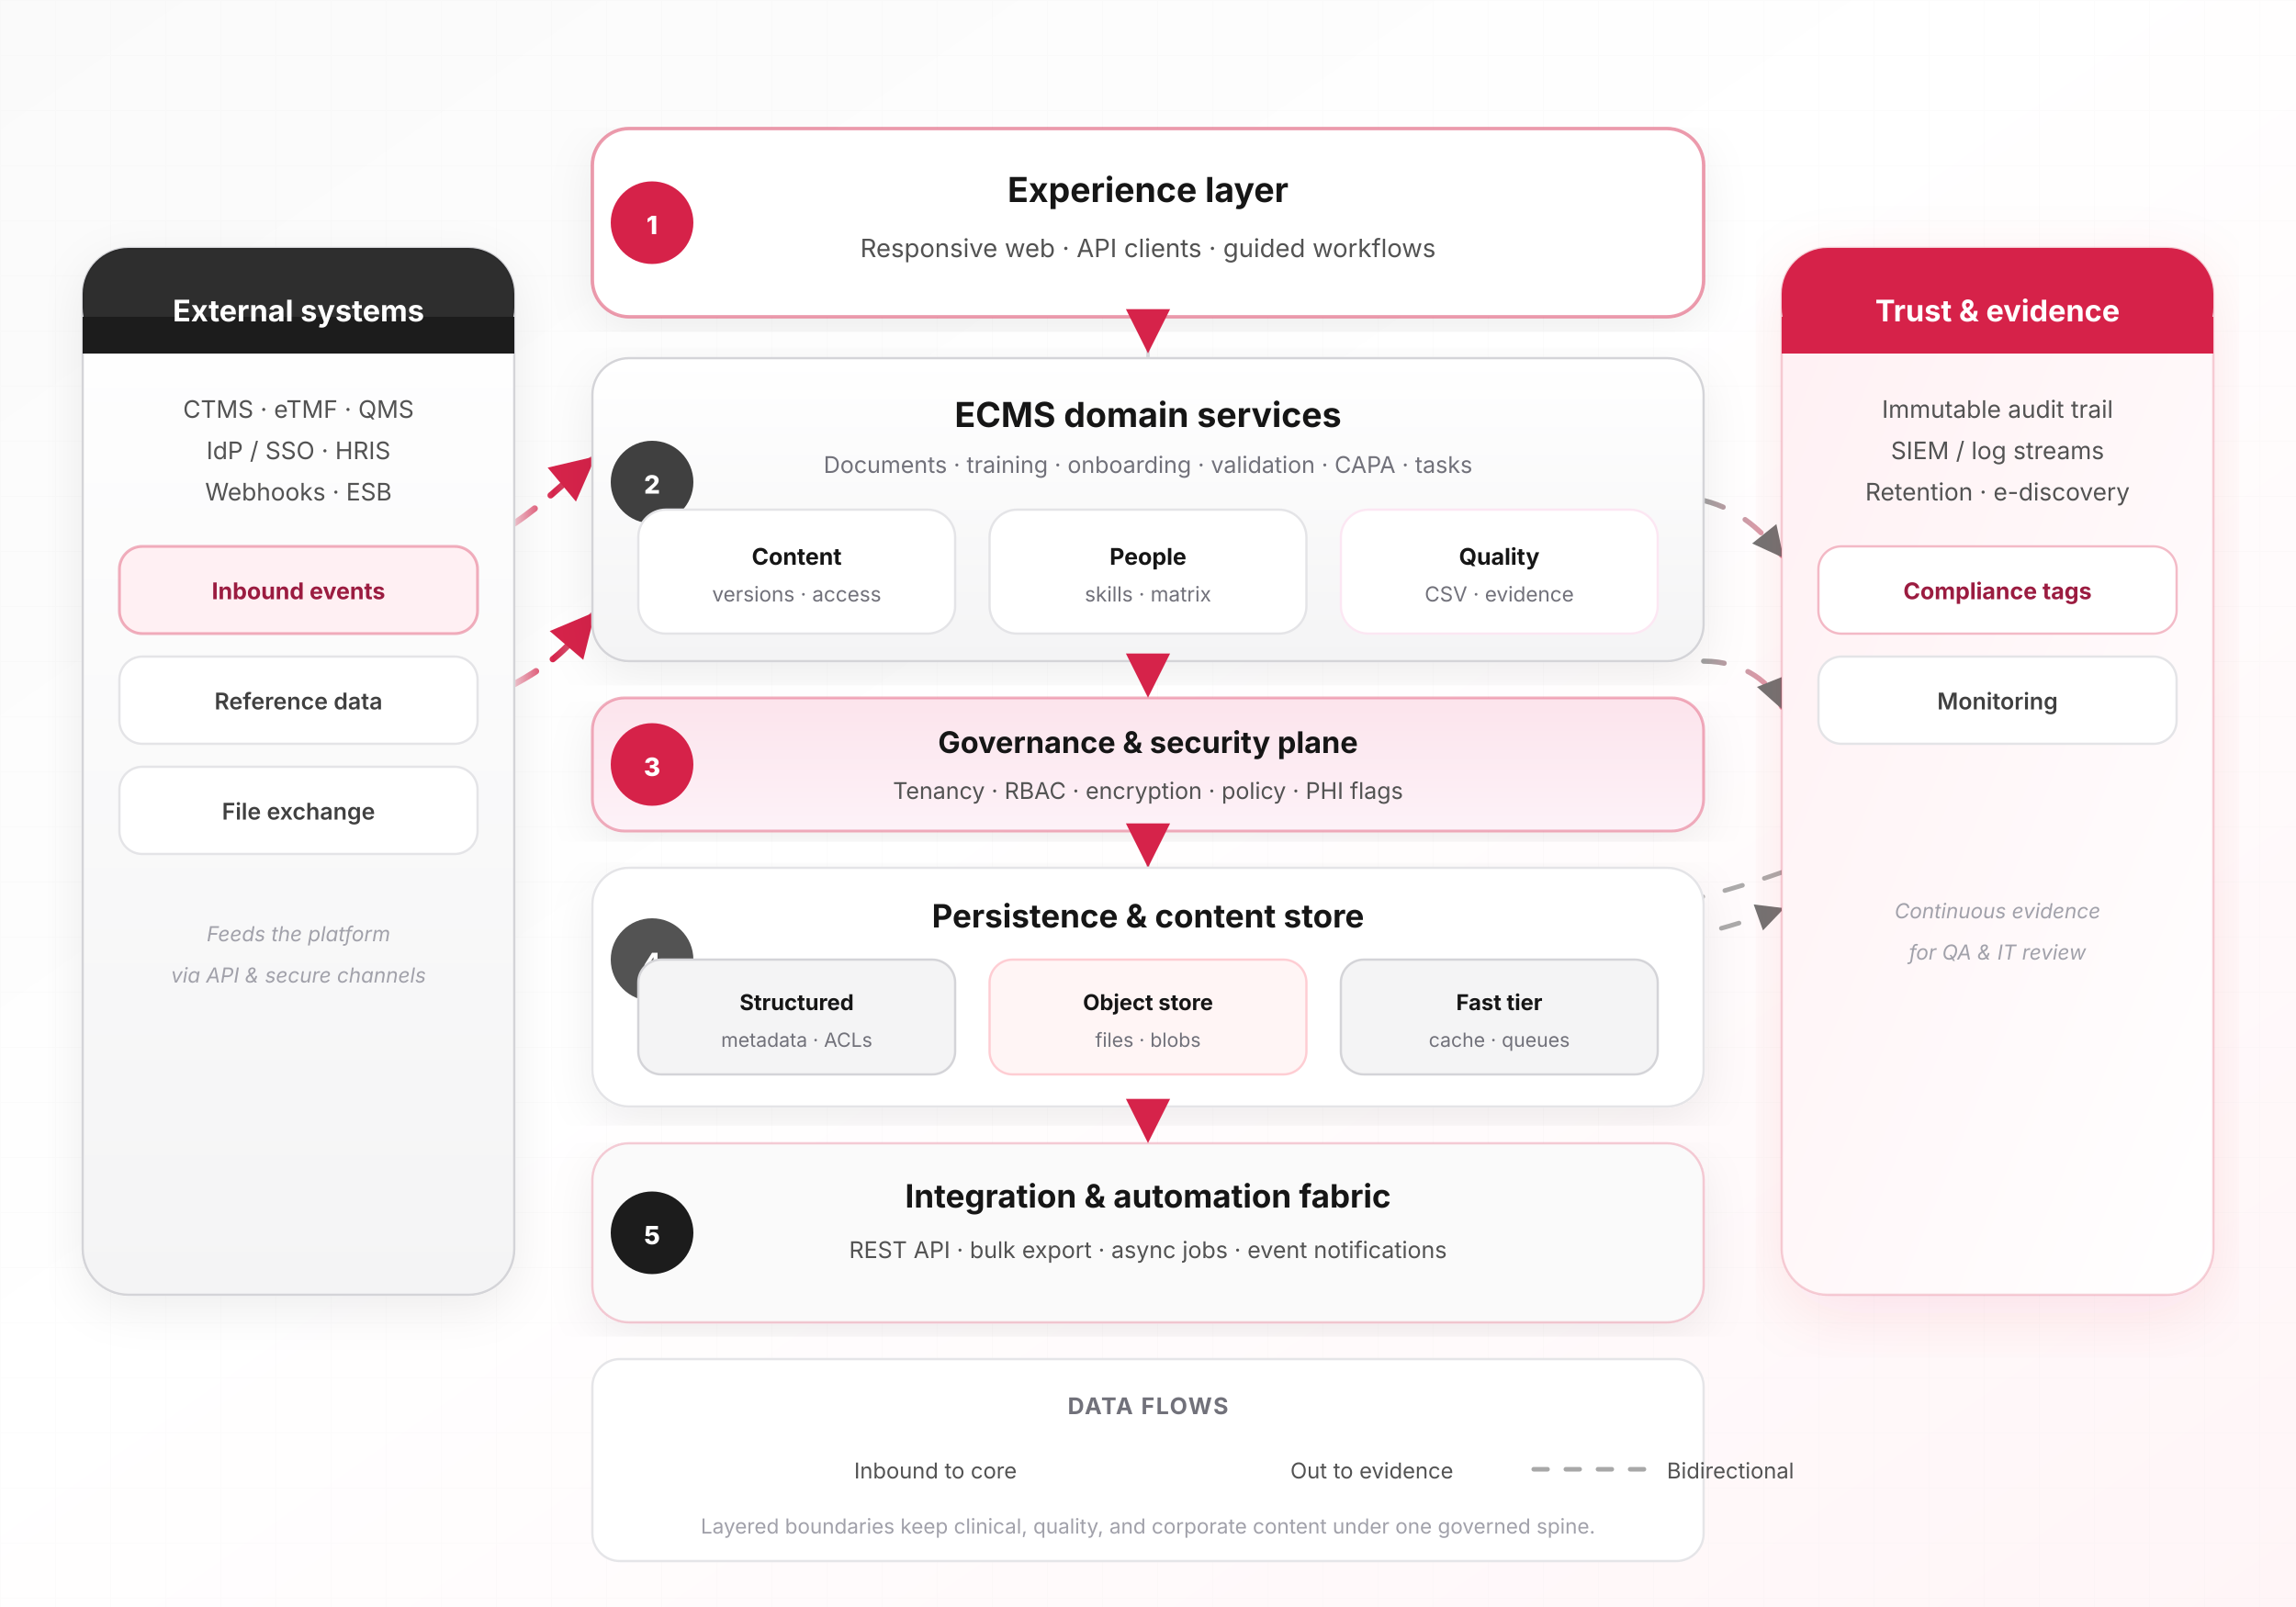
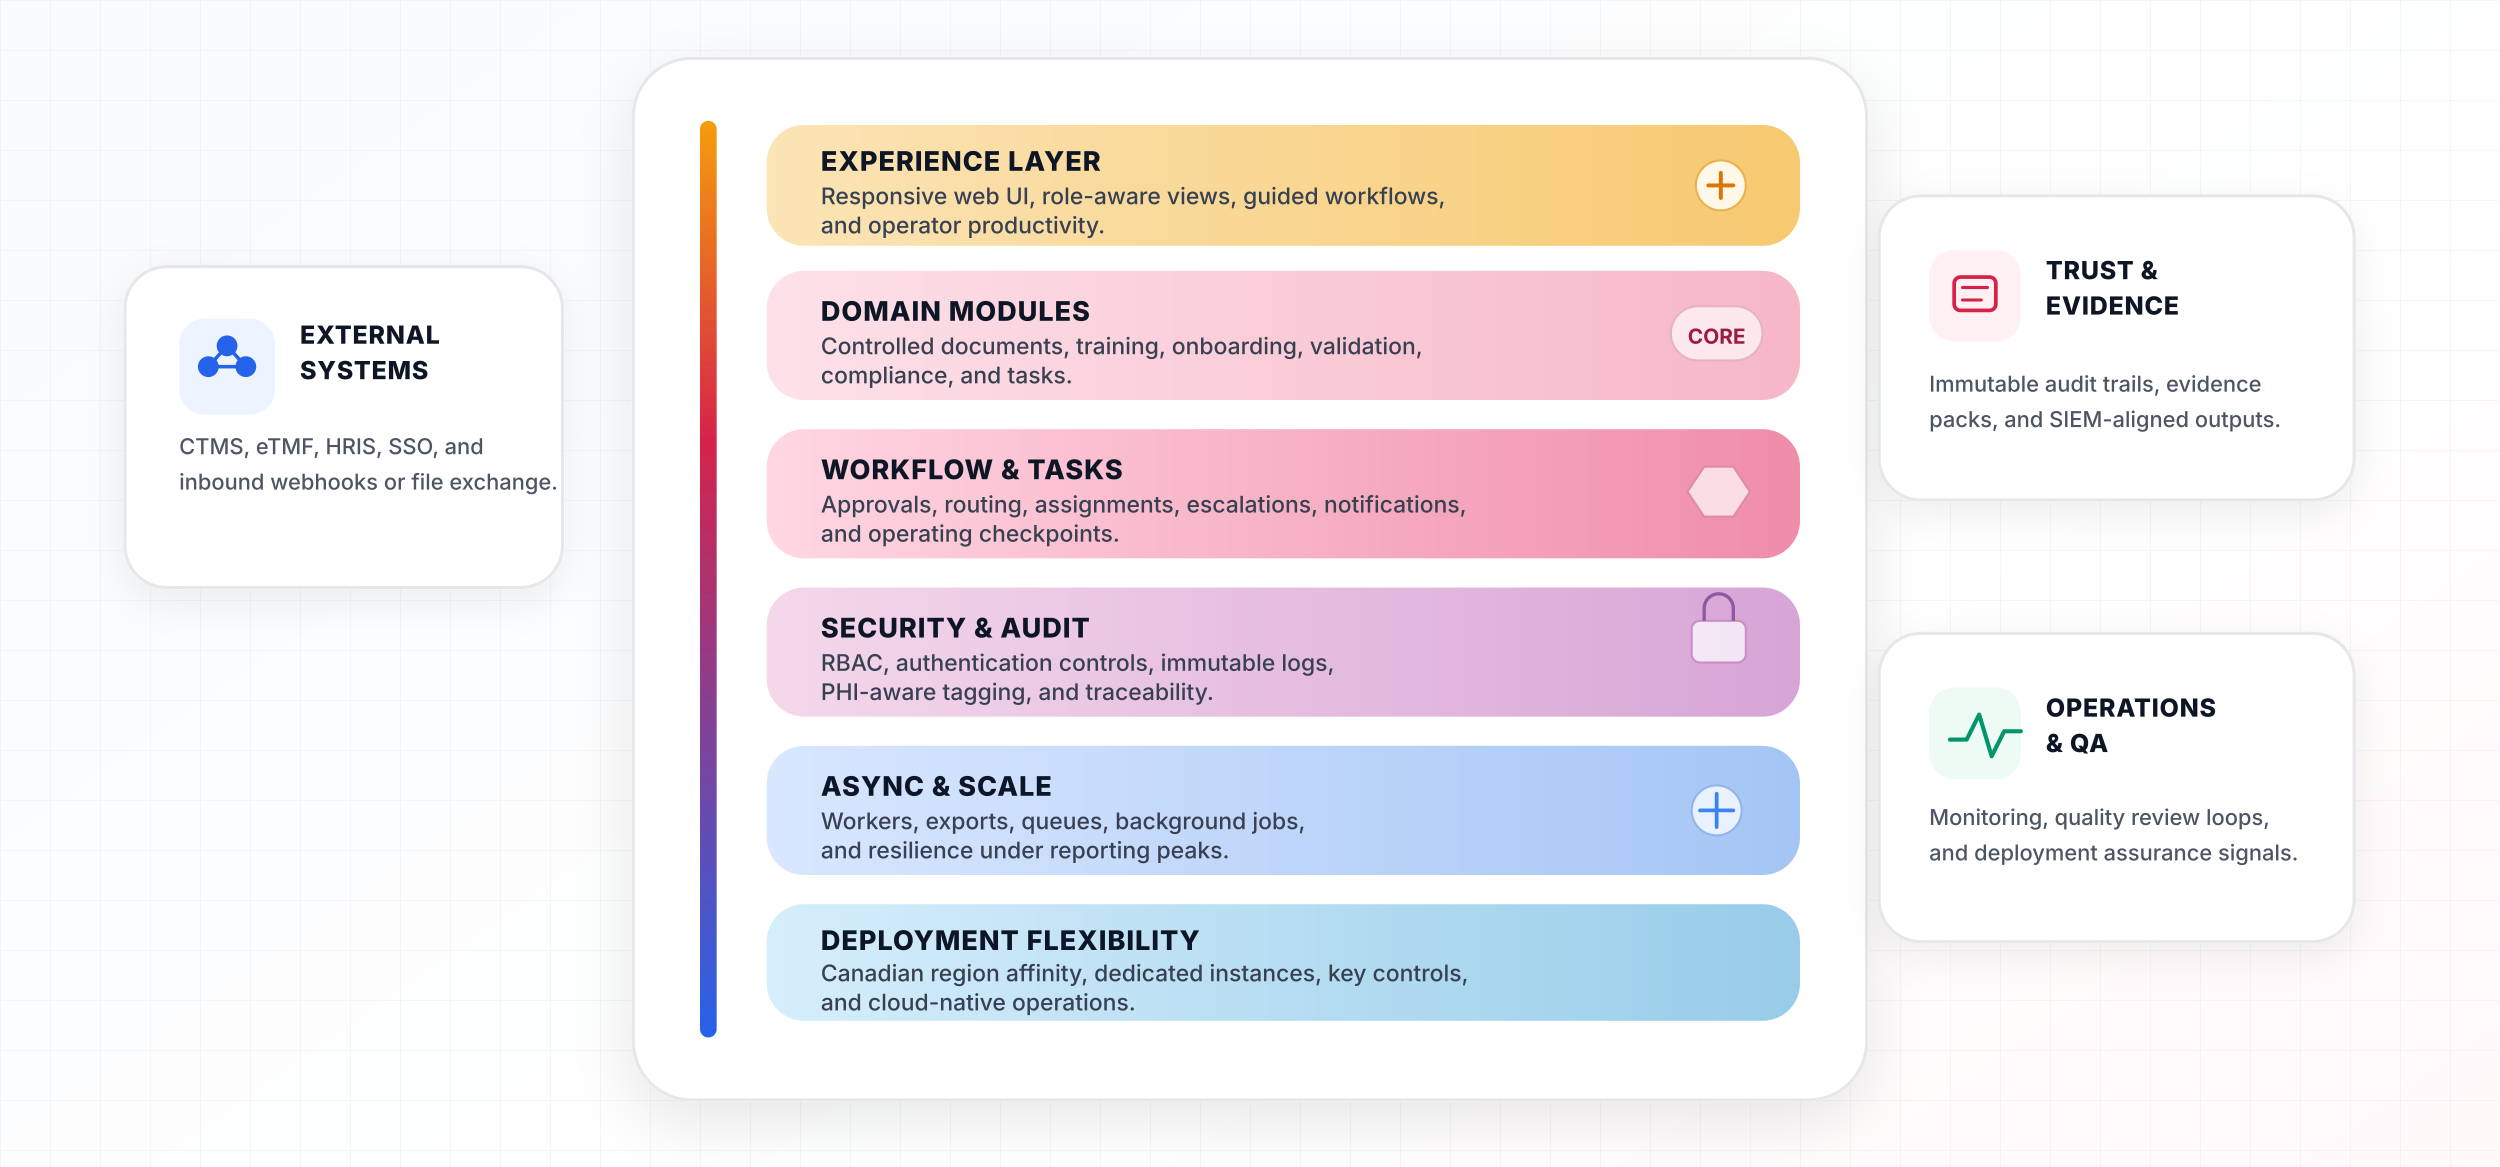
- <svg xmlns="http://www.w3.org/2000/svg" viewBox="0 0 1000 700" aria-labelledby="t d">
+ <svg xmlns="http://www.w3.org/2000/svg" viewBox="0 96 1200 560" role="img" aria-labelledby="bp-title bp-desc">
  <defs>
    <linearGradient id="bg" x1="0%" y1="0%" x2="100%" y2="100%">
-       <stop offset="0%" stop-color="#fafafa" />
-       <stop offset="45%" stop-color="#ffffff" />
-       <stop offset="100%" stop-color="#fff5f7" />
+       <stop offset="0%" stop-color="#f8fafc" />
+       <stop offset="60%" stop-color="#ffffff" />
+       <stop offset="100%" stop-color="#fff6f8" />
    </linearGradient>
-     <linearGradient id="panelW" x1="0%" y1="0%" x2="0%" y2="100%">
-       <stop offset="0%" stop-color="#ffffff" />
-       <stop offset="100%" stop-color="#f4f4f5" />
+     <pattern id="grid" width="24" height="24" patternUnits="userSpaceOnUse">
+       <path d="M 24 0 L 0 0 0 24" fill="none" stroke="#e5e7eb" stroke-width="0.65" opacity="0.55" />
+     </pattern>
+     <linearGradient id="tier1" x1="0%" y1="0%" x2="100%" y2="0%">
+       <stop offset="0%" stop-color="#fbe4b6" />
+       <stop offset="100%" stop-color="#f7c96f" />
    </linearGradient>
-     <linearGradient id="panelR" x1="0%" y1="0%" x2="100%" y2="100%">
-       <stop offset="0%" stop-color="#fff0f3" />
-       <stop offset="100%" stop-color="#ffffff" />
+     <linearGradient id="tier2" x1="0%" y1="0%" x2="100%" y2="0%">
+       <stop offset="0%" stop-color="#fde1e9" />
+       <stop offset="100%" stop-color="#f6b7c7" />
    </linearGradient>
-     <linearGradient id="panelG" x1="0%" y1="0%" x2="0%" y2="100%">
-       <stop offset="0%" stop-color="#fce4ec" />
-       <stop offset="100%" stop-color="#fdf2f8" />
+     <linearGradient id="tier3" x1="0%" y1="0%" x2="100%" y2="0%">
+       <stop offset="0%" stop-color="#ffd7e2" />
+       <stop offset="100%" stop-color="#ef8ca9" />
    </linearGradient>
-     <linearGradient id="flowIn" x1="0%" y1="0%" x2="100%" y2="0%">
-       <stop offset="0%" stop-color="#d6234a" stop-opacity="0.25" />
-       <stop offset="50%" stop-color="#d6234a" />
-       <stop offset="100%" stop-color="#b91c3e" stop-opacity="0.5" />
+     <linearGradient id="tier4" x1="0%" y1="0%" x2="100%" y2="0%">
+       <stop offset="0%" stop-color="#f4d8ea" />
+       <stop offset="100%" stop-color="#d7a4d6" />
    </linearGradient>
-     <linearGradient id="flowOut" x1="100%" y1="0%" x2="0%" y2="0%">
-       <stop offset="0%" stop-color="#d6234a" stop-opacity="0.45" />
-       <stop offset="100%" stop-color="#525252" stop-opacity="0.55" />
+     <linearGradient id="tier5" x1="0%" y1="0%" x2="100%" y2="0%">
+       <stop offset="0%" stop-color="#d9e7ff" />
+       <stop offset="100%" stop-color="#a4c5f4" />
    </linearGradient>
-     <filter id="sh" x="-8%" y="-8%" width="116%" height="116%">
-       <feDropShadow dx="0" dy="6" stdDeviation="10" flood-color="#1a1a1a" flood-opacity="0.07" />
+     <linearGradient id="tier6" x1="0%" y1="0%" x2="100%" y2="0%">
+       <stop offset="0%" stop-color="#d6eefb" />
+       <stop offset="100%" stop-color="#97cce9" />
+     </linearGradient>
+     <linearGradient id="accentLine" x1="0%" y1="0%" x2="0%" y2="100%">
+       <stop offset="0%" stop-color="#f59e0b" />
+       <stop offset="35%" stop-color="#d6234a" />
+       <stop offset="100%" stop-color="#2563eb" />
+     </linearGradient>
+     <filter id="softShadow" x="-20%" y="-20%" width="140%" height="140%">
+       <feDropShadow dx="0" dy="10" stdDeviation="14" flood-color="#111827" flood-opacity="0.09" />
    </filter>
-     <filter id="shStrong" x="-6%" y="-6%" width="112%" height="112%">
-       <feDropShadow dx="0" dy="8" stdDeviation="14" flood-color="#d6234a" flood-opacity="0.09" />
+     <filter id="cardShadow" x="-20%" y="-20%" width="140%" height="140%">
+       <feDropShadow dx="0" dy="6" stdDeviation="10" flood-color="#111827" flood-opacity="0.07" />
    </filter>
-     <marker id="ar" viewBox="0 0 10 10" refX="9" refY="5" markerWidth="7" markerHeight="7" orient="auto-start-reverse">
-       <path d="M0,0 L0,10 L10,5 z" fill="#d6234a" />
-     </marker>
-     <marker id="ag" viewBox="0 0 10 10" refX="9" refY="5" markerWidth="6" markerHeight="6" orient="auto-start-reverse">
-       <path d="M0,0 L0,10 L10,5 z" fill="#737373" />
-     </marker>
-     <pattern id="grid" width="24" height="24" patternUnits="userSpaceOnUse">
-       <path d="M 24 0 L 0 0 0 24" fill="none" stroke="#e4e4e7" stroke-width="0.5" opacity="0.5" />
-     </pattern>
    <style>
-       .fi { fill: none; stroke: url(#flowIn); stroke-width: 2.75; stroke-linecap: round; stroke-dasharray: 11 9; marker-end: url(#ar);
-         animation: ecmsd 22s linear infinite; }
-       .fo { fill: none; stroke: url(#flowOut); stroke-width: 2.25; stroke-linecap: round; stroke-dasharray: 9 11; marker-end: url(#ag);
-         animation: ecmsd 28s linear infinite reverse; }
-       .fb { fill: none; stroke: rgba(82,82,82,0.48); stroke-width: 2; stroke-linecap: round; stroke-dasharray: 8 10; marker-end: url(#ag);
-         animation: ecmsd 18s linear infinite; }
-       @keyframes ecmsd { to { stroke-dashoffset: -380; } }
-       @media (prefers-reduced-motion: reduce) {
-         .fi, .fo, .fb { animation: none; stroke-dasharray: none; }
-       }
-       .lbl { font-family: ui-sans-serif, system-ui, -apple-system, "Segoe UI", sans-serif; }
+       .eyebrow { fill: #6b7280; font-family: Inter, system-ui, -apple-system, "Segoe UI", sans-serif; font-size: 11px; font-weight: 700; letter-spacing: 0.14em; }
+       .title { fill: #111827; font-family: Inter, system-ui, -apple-system, "Segoe UI", sans-serif; font-size: 25px; font-weight: 800; }
+       .subtitle { fill: #4b5563; font-family: Inter, system-ui, -apple-system, "Segoe UI", sans-serif; font-size: 13px; font-weight: 500; }
+       .tierTitle { fill: #111827; font-family: Inter, system-ui, -apple-system, "Segoe UI", sans-serif; font-size: 13px; font-weight: 800; letter-spacing: 0.035em; }
+       .tierText { fill: #374151; font-family: Inter, system-ui, -apple-system, "Segoe UI", sans-serif; font-size: 11px; font-weight: 500; }
+       .smallTitle { fill: #111827; font-family: Inter, system-ui, -apple-system, "Segoe UI", sans-serif; font-size: 12px; font-weight: 800; letter-spacing: 0.03em; }
+       .smallText { fill: #4b5563; font-family: Inter, system-ui, -apple-system, "Segoe UI", sans-serif; font-size: 10.5px; font-weight: 500; }
    </style>
  </defs>
-   <rect width="1000" height="700" fill="url(#bg)" />
-   <rect width="1000" height="700" fill="url(#grid)" opacity="0.35" />
-   <line x1="500" y1="88" x2="500" y2="548" stroke="#d4d4d8" stroke-width="1.5" stroke-dasharray="6 10" opacity="0.85" />
-   <path class="fi" d="M 224 228 C 236 220, 246 210, 258 200" />
-   <path class="fi" d="M 224 298 C 248 285, 252 275, 258 268" />
-   <path class="fo" d="M 742 218 C 758 222, 768 232, 776 242" />
-   <path class="fo" d="M 742 288 C 760 288, 772 298, 776 308" />
-   <path class="fb" d="M 776 380 C 720 400, 620 418, 520 432" />
-   <path class="fb" d="M 520 448 C 620 434, 720 416, 776 396" />
-   <g filter="url(#sh)">
-     <rect x="36" y="108" width="188" height="456" rx="20" fill="url(#panelW)" stroke="#d4d4d8" stroke-width="1" />
-     <rect x="36" y="108" width="188" height="46" rx="20" fill="#1b1b1b" opacity="0.92" />
-     <rect x="36" y="138" width="188" height="16" fill="#1b1b1b" />
-     <text class="lbl" x="130" y="140" text-anchor="middle" fill="#ffffff" font-size="13" font-weight="700">External systems</text>
-     <text class="lbl" x="130" y="182" text-anchor="middle" fill="#525252" font-size="10.5">CTMS · eTMF · QMS</text>
-     <text class="lbl" x="130" y="200" text-anchor="middle" fill="#525252" font-size="10.5">IdP / SSO · HRIS</text>
-     <text class="lbl" x="130" y="218" text-anchor="middle" fill="#525252" font-size="10.5">Webhooks · ESB</text>
-     <rect x="52" y="238" width="156" height="38" rx="10" fill="#fff0f3" stroke="#d6234a" stroke-opacity="0.35" stroke-width="1.25" />
-     <text class="lbl" x="130" y="261" text-anchor="middle" fill="#9b1b40" font-size="10" font-weight="700">Inbound events</text>
-     <rect x="52" y="286" width="156" height="38" rx="10" fill="#ffffff" stroke="#e4e4e7" stroke-width="1" />
-     <text class="lbl" x="130" y="309" text-anchor="middle" fill="#404040" font-size="10" font-weight="600">Reference data</text>
-     <rect x="52" y="334" width="156" height="38" rx="10" fill="#ffffff" stroke="#e4e4e7" stroke-width="1" />
-     <text class="lbl" x="130" y="357" text-anchor="middle" fill="#404040" font-size="10" font-weight="600">File exchange</text>
-     <text class="lbl" x="130" y="410" text-anchor="middle" fill="#a1a1aa" font-size="9" font-style="italic">Feeds the platform</text>
-     <text class="lbl" x="130" y="428" text-anchor="middle" fill="#a1a1aa" font-size="9" font-style="italic">via API &amp; secure channels</text>
+   <rect width="1200" height="840" fill="url(#bg)" />
+   <rect width="1200" height="840" fill="url(#grid)" />
+   <g filter="url(#softShadow)">
+     <rect x="304" y="124" width="592" height="500" rx="28" fill="#ffffff" stroke="#e5e7eb" stroke-width="1.5" />
+     <rect x="336" y="154" width="8" height="440" rx="4" fill="url(#accentLine)" />
+     <rect x="368" y="156" width="496" height="58" rx="18" fill="url(#tier1)" />
+     <text class="tierTitle" x="394" y="178">EXPERIENCE LAYER</text>
+     <text class="tierText" x="394" y="194">
+       <tspan x="394" dy="0">Responsive web UI, role-aware views, guided workflows,</tspan>
+       <tspan x="394" dy="14">and operator productivity.</tspan>
+     </text>
+     <circle cx="826" cy="185" r="12" fill="#fff7e8" stroke="#e8b24f" />
+     <path d="M 820 185 h12 M 826 179 v12" stroke="#d97706" stroke-width="1.9" stroke-linecap="round" />
+     <rect x="368" y="226" width="496" height="62" rx="18" fill="url(#tier2)" />
+     <text class="tierTitle" x="394" y="250">DOMAIN MODULES</text>
+     <text class="tierText" x="394" y="266">
+       <tspan x="394" dy="0">Controlled documents, training, onboarding, validation,</tspan>
+       <tspan x="394" dy="14">compliance, and tasks.</tspan>
+     </text>
+     <rect x="802" y="243" width="44" height="26" rx="13" fill="#ffffff" fill-opacity="0.66" stroke="#e5b4c2" />
+     <text x="824" y="261" text-anchor="middle" fill="#9b1b40" font-family="Inter, system-ui, sans-serif" font-size="10" font-weight="700">CORE</text>
+     <rect x="368" y="302" width="496" height="62" rx="18" fill="url(#tier3)" />
+     <text class="tierTitle" x="394" y="326">WORKFLOW &amp; TASKS</text>
+     <text class="tierText" x="394" y="342">
+       <tspan x="394" dy="0">Approvals, routing, assignments, escalations, notifications,</tspan>
+       <tspan x="394" dy="14">and operating checkpoints.</tspan>
+     </text>
+     <path d="M 818 320 h14 l8 12 -8 12 h-14 l-8 -12 z" fill="#ffffff" fill-opacity="0.68" stroke="#de8aa8" />
+     <rect x="368" y="378" width="496" height="62" rx="18" fill="url(#tier4)" />
+     <text class="tierTitle" x="394" y="402">SECURITY &amp; AUDIT</text>
+     <text class="tierText" x="394" y="418">
+       <tspan x="394" dy="0">RBAC, authentication controls, immutable logs,</tspan>
+       <tspan x="394" dy="14">PHI-aware tagging, and traceability.</tspan>
+     </text>
+     <rect x="812" y="394" width="26" height="20" rx="4" fill="#ffffff" fill-opacity="0.72" stroke="#c78ec8" />
+     <path d="M 818 394 v-6 a7 7 0 0 1 14 0 v6" fill="none" stroke="#8b5aa1" stroke-width="1.6" />
+     <rect x="368" y="454" width="496" height="62" rx="18" fill="url(#tier5)" />
+     <text class="tierTitle" x="394" y="478">ASYNC &amp; SCALE</text>
+     <text class="tierText" x="394" y="494">
+       <tspan x="394" dy="0">Workers, exports, queues, background jobs,</tspan>
+       <tspan x="394" dy="14">and resilience under reporting peaks.</tspan>
+     </text>
+     <circle cx="824" cy="485" r="12" fill="#ffffff" fill-opacity="0.74" stroke="#90b5eb" />
+     <path d="M 824 477 v16 M 816 485 h16" stroke="#3b82f6" stroke-width="1.8" stroke-linecap="round" />
+     <rect x="368" y="530" width="496" height="56" rx="18" fill="url(#tier6)" />
+     <text class="tierTitle" x="394" y="552">DEPLOYMENT FLEXIBILITY</text>
+     <text class="tierText" x="394" y="567">
+       <tspan x="394" dy="0">Canadian region affinity, dedicated instances, key controls,</tspan>
+       <tspan x="394" dy="14">and cloud-native operations.</tspan>
+     </text>
  </g>
-   <g filter="url(#shStrong)">
-     <rect x="776" y="108" width="188" height="456" rx="20" fill="url(#panelR)" stroke="#d6234a" stroke-opacity="0.2" stroke-width="1" />
-     <rect x="776" y="108" width="188" height="46" rx="20" fill="#d6234a" />
-     <rect x="776" y="138" width="188" height="16" fill="#d6234a" />
-     <text class="lbl" x="870" y="140" text-anchor="middle" fill="#ffffff" font-size="13" font-weight="700">Trust &amp; evidence</text>
-     <text class="lbl" x="870" y="182" text-anchor="middle" fill="#525252" font-size="10.5">Immutable audit trail</text>
-     <text class="lbl" x="870" y="200" text-anchor="middle" fill="#525252" font-size="10.5">SIEM / log streams</text>
-     <text class="lbl" x="870" y="218" text-anchor="middle" fill="#525252" font-size="10.5">Retention · e-discovery</text>
-     <rect x="792" y="238" width="156" height="38" rx="10" fill="#ffffff" stroke="#d6234a" stroke-opacity="0.3" stroke-width="1" />
-     <text class="lbl" x="870" y="261" text-anchor="middle" fill="#9b1b40" font-size="10" font-weight="700">Compliance tags</text>
-     <rect x="792" y="286" width="156" height="38" rx="10" fill="#ffffff" stroke="#e4e4e7" stroke-width="1" />
-     <text class="lbl" x="870" y="309" text-anchor="middle" fill="#404040" font-size="10" font-weight="600">Monitoring</text>
-     <text class="lbl" x="870" y="400" text-anchor="middle" fill="#a1a1aa" font-size="9" font-style="italic">Continuous evidence</text>
-     <text class="lbl" x="870" y="418" text-anchor="middle" fill="#a1a1aa" font-size="9" font-style="italic">for QA &amp; IT review</text>
+   <g filter="url(#cardShadow)">
+     <rect x="60" y="224" width="210" height="154" rx="20" fill="#ffffff" stroke="#e5e7eb" stroke-width="1.5" />
+     <rect x="86" y="249" width="46" height="46" rx="12" fill="#eef4ff" />
+     <circle cx="100" cy="272" r="5" fill="#2563eb" />
+     <circle cx="109" cy="262" r="5" fill="#2563eb" />
+     <circle cx="118" cy="272" r="5" fill="#2563eb" />
+     <line x1="100" y1="272" x2="109" y2="262" stroke="#2563eb" stroke-width="1.7" />
+     <line x1="109" y1="262" x2="118" y2="272" stroke="#2563eb" stroke-width="1.7" />
+     <line x1="100" y1="272" x2="118" y2="272" stroke="#2563eb" stroke-width="1.7" />
+     <text class="smallTitle" x="144" y="261">EXTERNAL</text>
+     <text class="smallTitle" x="144" y="278">SYSTEMS</text>
+     <text class="smallText" x="86" y="314">CTMS, eTMF, HRIS, SSO, and</text>
+     <text class="smallText" x="86" y="331">inbound webhooks or file exchange.</text>
  </g>
-   <g filter="url(#sh)">
-     <rect x="258" y="56" width="484" height="82" rx="16" fill="#ffffff" stroke="#d6234a" stroke-opacity="0.45" stroke-width="1.5" />
-     <circle cx="284" cy="97" r="18" fill="#d6234a" />
-     <text class="lbl" x="284" y="102" text-anchor="middle" fill="#fff" font-size="11" font-weight="800">1</text>
-     <text class="lbl" x="500" y="88" text-anchor="middle" fill="#171717" font-size="15" font-weight="700">Experience layer</text>
-     <text class="lbl" x="500" y="112" text-anchor="middle" fill="#525252" font-size="11">Responsive web · API clients · guided workflows</text>
+   <g filter="url(#cardShadow)">
+     <rect x="902" y="190" width="228" height="146" rx="20" fill="#ffffff" stroke="#e5e7eb" stroke-width="1.5" />
+     <rect x="926" y="216" width="44" height="44" rx="12" fill="#fff1f3" />
+     <rect x="938" y="229" width="20" height="16" rx="3" fill="none" stroke="#d6234a" stroke-width="1.8" />
+     <path d="M 942 234 h12 M 942 240 h9" stroke="#d6234a" stroke-width="1.5" stroke-linecap="round" />
+     <text class="smallTitle" x="982" y="230">TRUST &amp;</text>
+     <text class="smallTitle" x="982" y="247">EVIDENCE</text>
+     <text class="smallText" x="926" y="284">Immutable audit trails, evidence</text>
+     <text class="smallText" x="926" y="301">packs, and SIEM-aligned outputs.</text>
  </g>
-   <path class="fi" d="M 500 138 L 500 152" />
-   <g filter="url(#sh)">
-     <rect x="258" y="156" width="484" height="132" rx="16" fill="url(#panelW)" stroke="#d4d4d8" stroke-width="1" />
-     <circle cx="284" cy="210" r="18" fill="#404040" />
-     <text class="lbl" x="284" y="215" text-anchor="middle" fill="#fff" font-size="11" font-weight="800">2</text>
-     <text class="lbl" x="500" y="186" text-anchor="middle" fill="#171717" font-size="15" font-weight="700">ECMS domain services</text>
-     <text class="lbl" x="500" y="206" text-anchor="middle" fill="#71717a" font-size="10">Documents · training · onboarding · validation · CAPA · tasks</text>
-     <rect x="278" y="222" width="138" height="54" rx="12" fill="#ffffff" stroke="#e4e4e7" stroke-width="1" />
-     <text class="lbl" x="347" y="246" text-anchor="middle" fill="#171717" font-size="10" font-weight="700">Content</text>
-     <text class="lbl" x="347" y="262" text-anchor="middle" fill="#71717a" font-size="9">versions · access</text>
-     <rect x="431" y="222" width="138" height="54" rx="12" fill="#ffffff" stroke="#e4e4e7" stroke-width="1" />
-     <text class="lbl" x="500" y="246" text-anchor="middle" fill="#171717" font-size="10" font-weight="700">People</text>
-     <text class="lbl" x="500" y="262" text-anchor="middle" fill="#71717a" font-size="9">skills · matrix</text>
-     <rect x="584" y="222" width="138" height="54" rx="12" fill="#ffffff" stroke="#fce7f3" stroke-width="1" />
-     <text class="lbl" x="653" y="246" text-anchor="middle" fill="#171717" font-size="10" font-weight="700">Quality</text>
-     <text class="lbl" x="653" y="262" text-anchor="middle" fill="#71717a" font-size="9">CSV · evidence</text>
-   </g>
-   <path class="fi" d="M 500 288 L 500 302" />
-   <g filter="url(#sh)">
-     <rect x="258" y="304" width="484" height="58" rx="14" fill="url(#panelG)" stroke="#d6234a" stroke-opacity="0.35" stroke-width="1.25" />
-     <circle cx="284" cy="333" r="18" fill="#d6234a" />
-     <text class="lbl" x="284" y="338" text-anchor="middle" fill="#fff" font-size="11" font-weight="800">3</text>
-     <text class="lbl" x="500" y="328" text-anchor="middle" fill="#171717" font-size="13" font-weight="700">Governance &amp; security plane</text>
-     <text class="lbl" x="500" y="348" text-anchor="middle" fill="#525252" font-size="10">Tenancy · RBAC · encryption · policy · PHI flags</text>
-   </g>
-   <path class="fi" d="M 500 362 L 500 376" />
-   <g filter="url(#sh)">
-     <rect x="258" y="378" width="484" height="104" rx="16" fill="#ffffff" stroke="#e4e4e7" stroke-width="1" />
-     <circle cx="284" cy="418" r="18" fill="#525252" />
-     <text class="lbl" x="284" y="423" text-anchor="middle" fill="#fff" font-size="11" font-weight="800">4</text>
-     <text class="lbl" x="500" y="404" text-anchor="middle" fill="#171717" font-size="14" font-weight="700">Persistence &amp; content store</text>
-     <rect x="278" y="418" width="138" height="50" rx="10" fill="#f4f4f5" stroke="#d4d4d8" stroke-width="1" />
-     <text class="lbl" x="347" y="440" text-anchor="middle" fill="#171717" font-size="9.5" font-weight="700">Structured</text>
-     <text class="lbl" x="347" y="456" text-anchor="middle" fill="#71717a" font-size="8.5">metadata · ACLs</text>
-     <rect x="431" y="418" width="138" height="50" rx="10" fill="#fff5f5" stroke="#fecdd3" stroke-width="1" />
-     <text class="lbl" x="500" y="440" text-anchor="middle" fill="#171717" font-size="9.5" font-weight="700">Object store</text>
-     <text class="lbl" x="500" y="456" text-anchor="middle" fill="#71717a" font-size="8.5">files · blobs</text>
-     <rect x="584" y="418" width="138" height="50" rx="10" fill="#f4f4f5" stroke="#d4d4d8" stroke-width="1" />
-     <text class="lbl" x="653" y="440" text-anchor="middle" fill="#171717" font-size="9.5" font-weight="700">Fast tier</text>
-     <text class="lbl" x="653" y="456" text-anchor="middle" fill="#71717a" font-size="8.5">cache · queues</text>
-   </g>
-   <path class="fi" d="M 500 482 L 500 496" />
-   <g filter="url(#sh)">
-     <rect x="258" y="498" width="484" height="78" rx="16" fill="#fafafa" stroke="#d6234a" stroke-opacity="0.22" stroke-width="1" />
-     <circle cx="284" cy="537" r="18" fill="#1b1b1b" />
-     <text class="lbl" x="284" y="542" text-anchor="middle" fill="#fff" font-size="11" font-weight="800">5</text>
-     <text class="lbl" x="500" y="526" text-anchor="middle" fill="#171717" font-size="14" font-weight="700">Integration &amp; automation fabric</text>
-     <text class="lbl" x="500" y="548" text-anchor="middle" fill="#525252" font-size="10">REST API · bulk export · async jobs · event notifications</text>
-   </g>
-   <g transform="translate(0,592)">
-     <rect x="258" y="0" width="484" height="88" rx="12" fill="#ffffff" stroke="#e4e4e7" stroke-width="1" opacity="0.95" />
-     <text class="lbl" x="500" y="24" text-anchor="middle" fill="#71717a" font-size="10" font-weight="700" letter-spacing="0.06em">DATA FLOWS</text>
-     <line x1="310" y1="48" x2="360" y2="48" stroke="url(#flowIn)" stroke-width="3" stroke-dasharray="10 8" stroke-linecap="round" />
-     <text class="lbl" x="372" y="52" fill="#525252" font-size="9.5">Inbound to core</text>
-     <line x1="500" y1="48" x2="550" y2="48" stroke="url(#flowOut)" stroke-width="2.5" stroke-dasharray="8 10" stroke-linecap="round" />
-     <text class="lbl" x="562" y="52" fill="#525252" font-size="9.5">Out to evidence</text>
-     <line x1="668" y1="48" x2="718" y2="48" stroke="rgba(82,82,82,0.5)" stroke-width="2" stroke-dasharray="6 8" stroke-linecap="round" />
-     <text class="lbl" x="726" y="52" fill="#525252" font-size="9.5">Bidirectional</text>
-     <text class="lbl" x="500" y="76" text-anchor="middle" fill="#a1a1aa" font-size="9">Layered boundaries keep clinical, quality, and corporate content under one governed spine.</text>
+   <g filter="url(#cardShadow)">
+     <rect x="902" y="400" width="228" height="148" rx="20" fill="#ffffff" stroke="#e5e7eb" stroke-width="1.5" />
+     <rect x="926" y="426" width="44" height="44" rx="12" fill="#eefbf5" />
+     <path d="M 936 451 h8 l6-12 6 20 6-12 h8" fill="none" stroke="#059669" stroke-width="2" stroke-linecap="round" stroke-linejoin="round" />
+     <text class="smallTitle" x="982" y="440">OPERATIONS</text>
+     <text class="smallTitle" x="982" y="457">&amp; QA</text>
+     <text class="smallText" x="926" y="492">Monitoring, quality review loops,</text>
+     <text class="smallText" x="926" y="509">and deployment assurance signals.</text>
  </g>
</svg>
